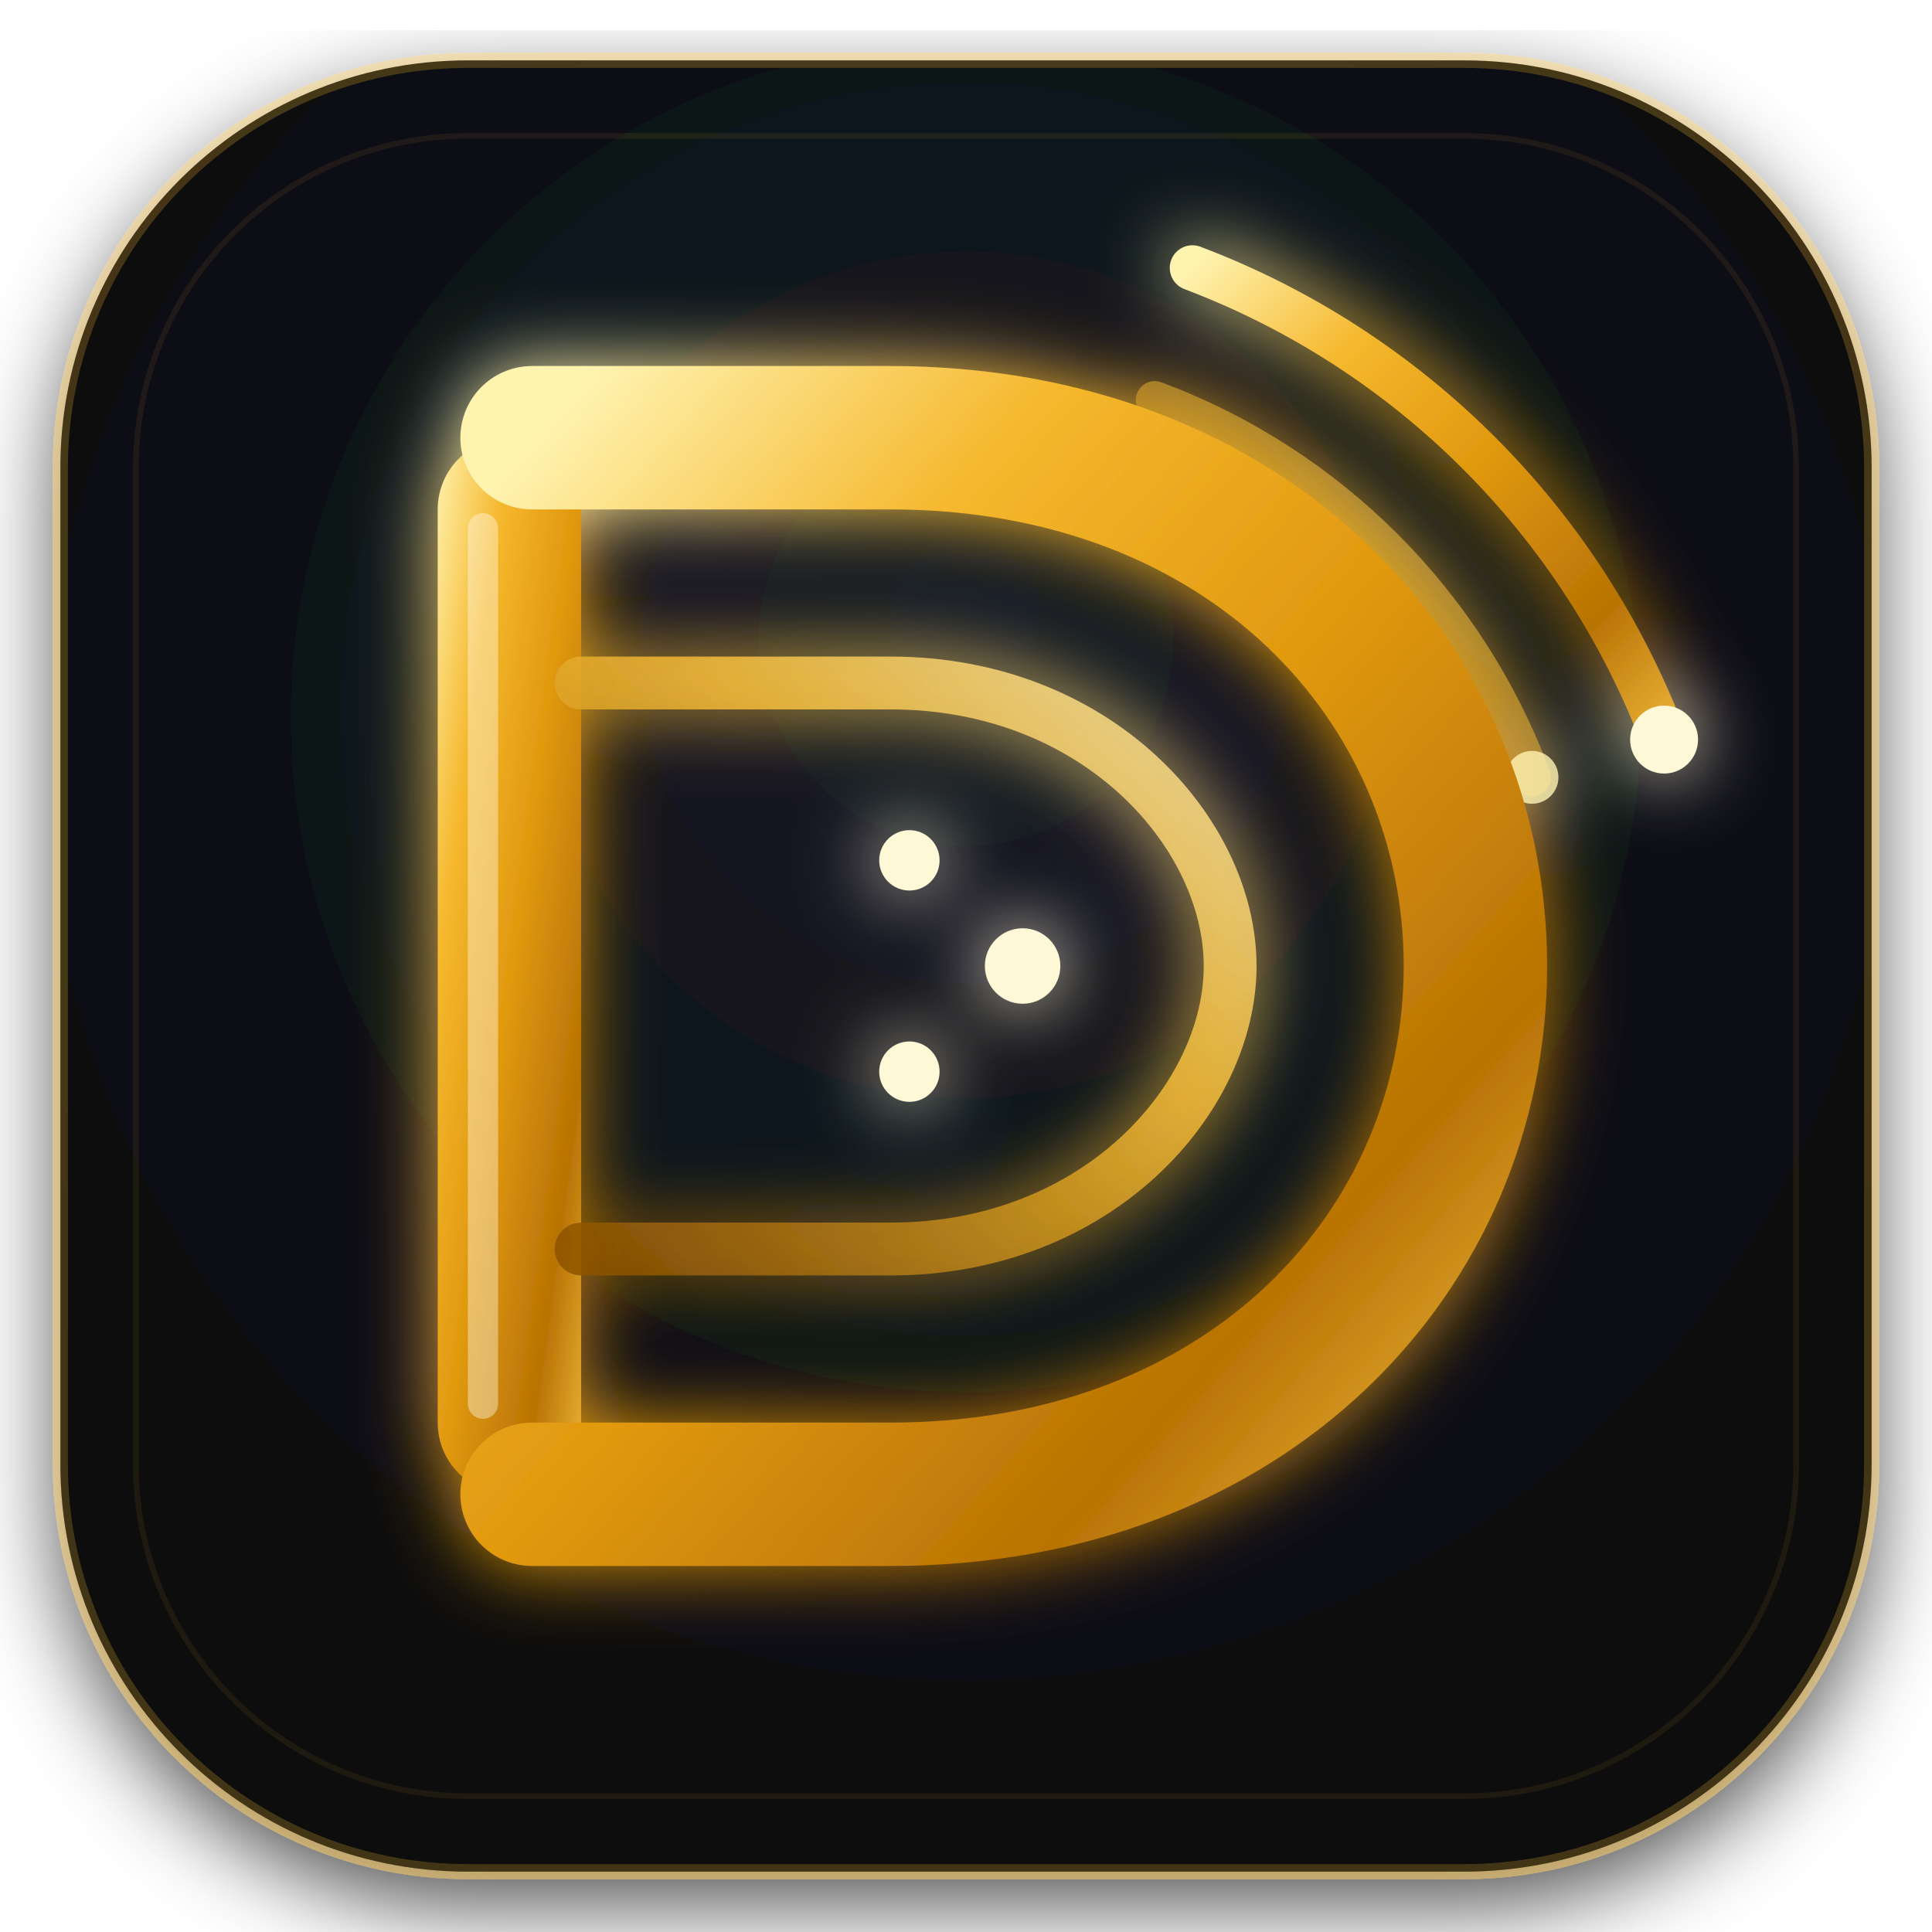
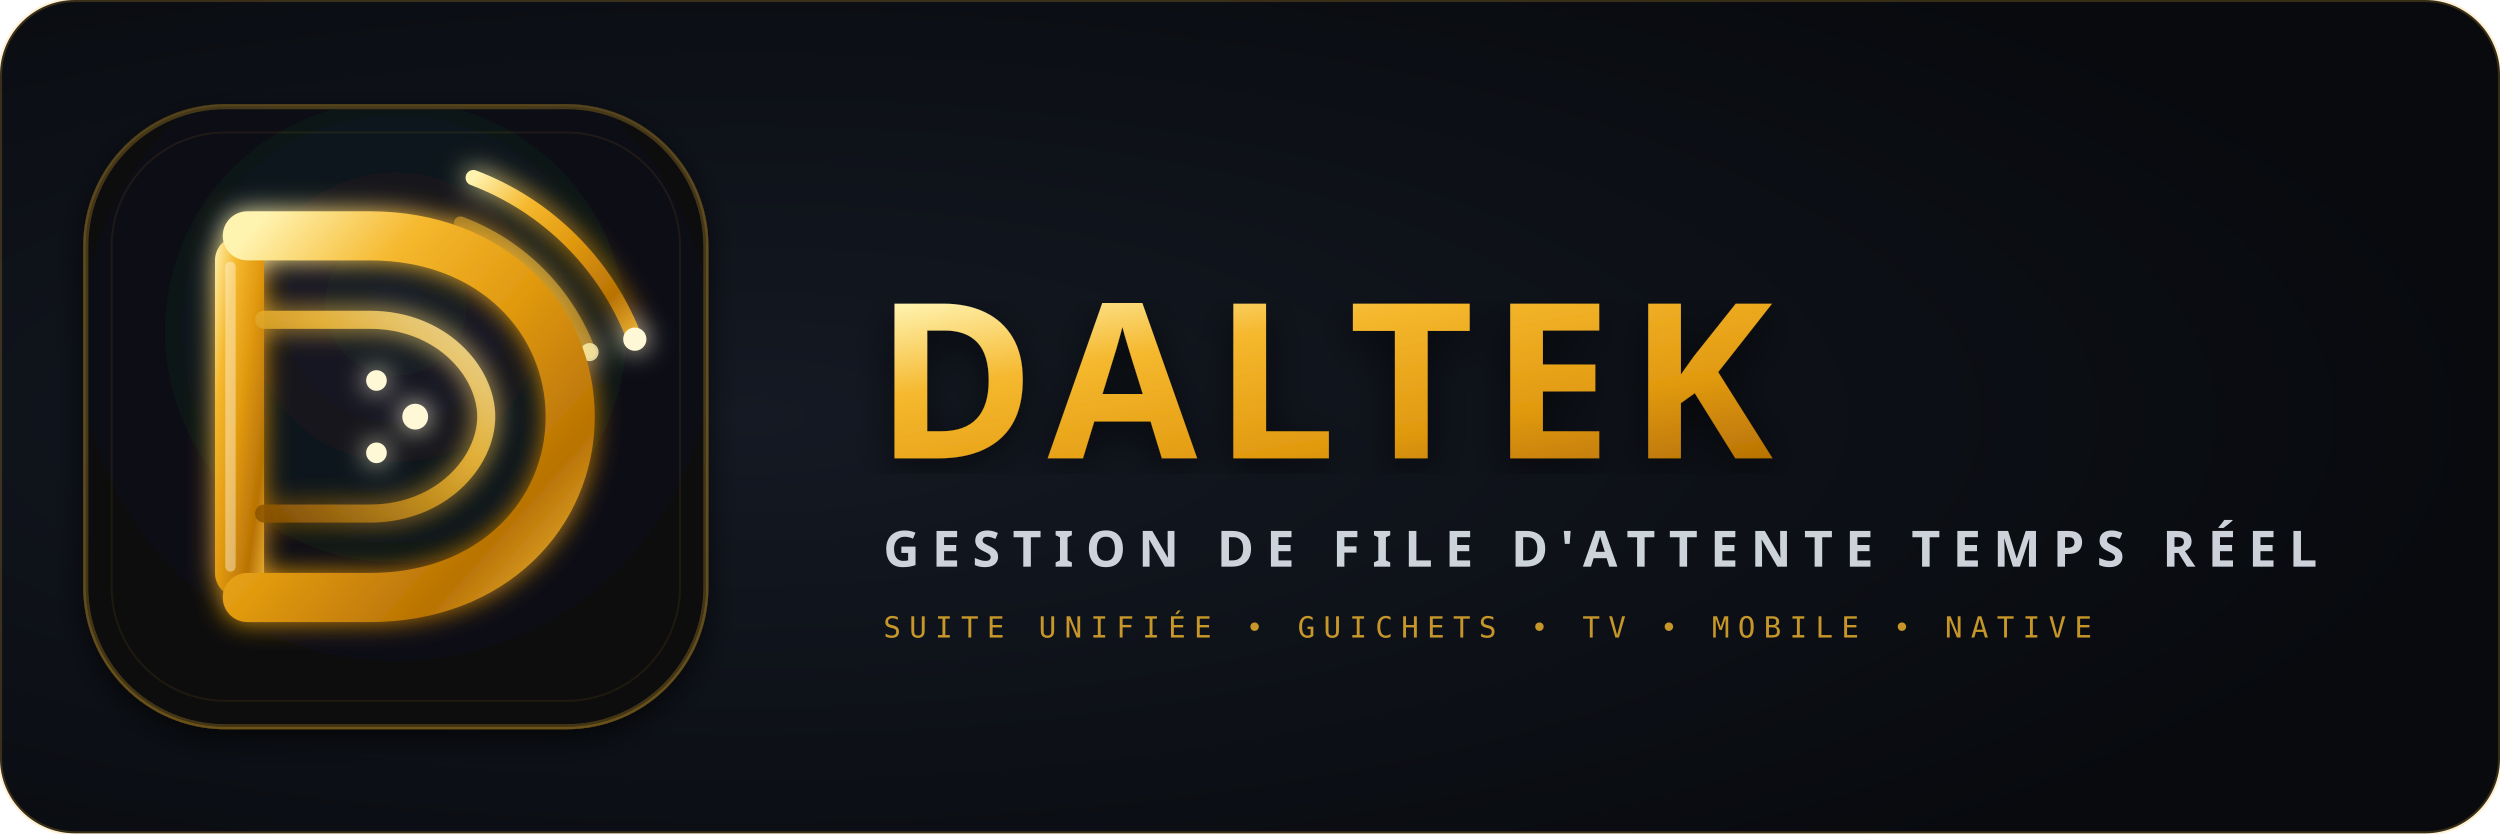
- <svg xmlns="http://www.w3.org/2000/svg" viewBox="0 0 512 512" width="512" height="512">
+ <svg xmlns="http://www.w3.org/2000/svg" viewBox="0 0 1200 400" width="1200" height="400">
  <defs>
-     <radialGradient id="bgGrad" cx="50%" cy="40%" r="60%" fx="50%" fy="30%">
-       <stop offset="0%" stop-color="#181D26" />
-       <stop offset="60%" stop-color="#0E1219" />
-       <stop offset="100%" stop-color="#07090D" />
+     <radialGradient id="bgGradFull" cx="30%" cy="50%" r="70%">
+       <stop offset="0%" stop-color="#141923" />
+       <stop offset="100%" stop-color="#080A0E" />
    </radialGradient>
-     <linearGradient id="goldPrim" x1="0%" y1="0%" x2="100%" y2="100%">
+     <linearGradient id="goldPrimFull" x1="0%" y1="0%" x2="100%" y2="100%">
      <stop offset="0%" stop-color="#FFF3B0" />
-       <stop offset="25%" stop-color="#F5B82E" />
-       <stop offset="50%" stop-color="#E29A10" />
-       <stop offset="80%" stop-color="#B87304" />
-       <stop offset="100%" stop-color="#EBB338" />
+       <stop offset="30%" stop-color="#F5B82E" />
+       <stop offset="70%" stop-color="#E29A10" />
+       <stop offset="100%" stop-color="#B87304" />
    </linearGradient>
-     <linearGradient id="goldAccent" x1="100%" y1="0%" x2="0%" y2="100%">
+     <linearGradient id="goldAccentFull" x1="100%" y1="0%" x2="0%" y2="100%">
      <stop offset="0%" stop-color="#FFEAA7" />
-       <stop offset="40%" stop-color="#F3BA35" />
-       <stop offset="100%" stop-color="#8C5302" />
+       <stop offset="50%" stop-color="#F3BA35" />
+       <stop offset="100%" stop-color="#9C6208" />
    </linearGradient>
-     <linearGradient id="syncGlow" x1="0%" y1="100%" x2="100%" y2="0%">
-       <stop offset="0%" stop-color="#38BDF8" stop-opacity="0.9" />
-       <stop offset="100%" stop-color="#F5B82E" stop-opacity="0.9" />
-     </linearGradient>
-     <filter id="goldGlow" x="-20%" y="-20%" width="140%" height="140%">
-       <feGaussianBlur stdDeviation="10" result="blur" />
-       <feComposite in="SourceGraphic" in2="blur" operator="over" />
-     </filter>
-     <filter id="softShadow" x="-10%" y="-10%" width="120%" height="120%">
-       <feDropShadow dx="0" dy="8" stdDeviation="12" flood-color="#000000" flood-opacity="0.7" />
+     <filter id="softGlow" x="-10%" y="-10%" width="120%" height="120%">
+       <feDropShadow dx="0" dy="6" stdDeviation="10" flood-color="#000000" flood-opacity="0.6" />
    </filter>
  </defs>
-   <rect x="16" y="16" width="480" height="480" rx="108" fill="url(#bgGrad)" stroke="#F5B82E" stroke-opacity="0.25" stroke-width="4" filter="url(#softShadow)" />
-   <rect x="36" y="36" width="440" height="440" rx="88" fill="none" stroke="#F5B82E" stroke-opacity="0.08" stroke-width="1.5" />
-   <g transform="translate(256, 256)" filter="url(#goldGlow)">
-     <path d="M 40 -120 A 130 130 0 0 1 120 -40" fill="none" stroke="url(#goldAccent)" stroke-width="8" stroke-linecap="round" opacity="0.35" />
-     <circle cx="120" cy="-40" r="5" fill="#FFEAA7" opacity="0.6" />
-     <path d="M 50 -150 A 170 170 0 0 1 150 -50" fill="none" stroke="url(#goldAccent)" stroke-width="10" stroke-linecap="round" opacity="0.55" />
-     <circle cx="150" cy="-50" r="7" fill="#FFF3B0" opacity="0.8" />
-     <path d="M 60 -185 A 215 215 0 0 1 185 -60" fill="none" stroke="url(#goldPrim)" stroke-width="12" stroke-linecap="round" />
-     <circle cx="185" cy="-60" r="9" fill="#FFF8D6" />
-     <rect x="-140" y="-140" width="38" height="280" rx="19" fill="url(#goldPrim)" />
-     <rect x="-132" y="-120" width="8" height="240" rx="4" fill="#FFFDF0" opacity="0.4" />
-     <path d="M -115 -140 L -20 -140 C 75 -140, 135 -75, 135 0 C 135 75, 75 140, -20 140 L -115 140" fill="none" stroke="url(#goldPrim)" stroke-width="38" stroke-linecap="round" stroke-linejoin="round" />
-     <path d="M -102 -75 L -20 -75 C 35 -75, 70 -35, 70 0 C 70 35, 35 75, -20 75 L -102 75" fill="none" stroke="url(#goldAccent)" stroke-width="14" stroke-linecap="round" opacity="0.85" />
-     <circle cx="-15" cy="-28" r="8" fill="#FFF8D6" />
-     <circle cx="15" cy="0" r="10" fill="#FFF8D6" />
-     <circle cx="-15" cy="28" r="8" fill="#FFF8D6" />
+   <rect width="1200" height="400" rx="36" fill="url(#bgGradFull)" stroke="#F5B82E" stroke-opacity="0.2" stroke-width="2" />
+   <g transform="translate(190, 200) scale(0.62)">
+     <g transform="translate(-256, -256)">
+       <defs>
+         <radialGradient id="bgGrad" cx="50%" cy="40%" r="60%" fx="50%" fy="30%">
+           <stop offset="0%" stop-color="#181D26" />
+           <stop offset="60%" stop-color="#0E1219" />
+           <stop offset="100%" stop-color="#07090D" />
+         </radialGradient>
+         <linearGradient id="goldPrim" x1="0%" y1="0%" x2="100%" y2="100%">
+           <stop offset="0%" stop-color="#FFF3B0" />
+           <stop offset="25%" stop-color="#F5B82E" />
+           <stop offset="50%" stop-color="#E29A10" />
+           <stop offset="80%" stop-color="#B87304" />
+           <stop offset="100%" stop-color="#EBB338" />
+         </linearGradient>
+         <linearGradient id="goldAccent" x1="100%" y1="0%" x2="0%" y2="100%">
+           <stop offset="0%" stop-color="#FFEAA7" />
+           <stop offset="40%" stop-color="#F3BA35" />
+           <stop offset="100%" stop-color="#8C5302" />
+         </linearGradient>
+         <linearGradient id="syncGlow" x1="0%" y1="100%" x2="100%" y2="0%">
+           <stop offset="0%" stop-color="#38BDF8" stop-opacity="0.9" />
+           <stop offset="100%" stop-color="#F5B82E" stop-opacity="0.9" />
+         </linearGradient>
+         <filter id="goldGlow" x="-20%" y="-20%" width="140%" height="140%">
+           <feGaussianBlur stdDeviation="10" result="blur" />
+           <feComposite in="SourceGraphic" in2="blur" operator="over" />
+         </filter>
+         <filter id="softShadow" x="-10%" y="-10%" width="120%" height="120%">
+           <feDropShadow dx="0" dy="8" stdDeviation="12" flood-color="#000000" flood-opacity="0.7" />
+         </filter>
+       </defs>
+       <rect x="16" y="16" width="480" height="480" rx="108" fill="url(#bgGrad)" stroke="#F5B82E" stroke-opacity="0.25" stroke-width="4" filter="url(#softShadow)" />
+       <rect x="36" y="36" width="440" height="440" rx="88" fill="none" stroke="#F5B82E" stroke-opacity="0.08" stroke-width="1.5" />
+       <g transform="translate(256, 256)" filter="url(#goldGlow)">
+         <path d="M 40 -120 A 130 130 0 0 1 120 -40" fill="none" stroke="url(#goldAccent)" stroke-width="8" stroke-linecap="round" opacity="0.35" />
+         <circle cx="120" cy="-40" r="5" fill="#FFEAA7" opacity="0.6" />
+         <path d="M 50 -150 A 170 170 0 0 1 150 -50" fill="none" stroke="url(#goldAccent)" stroke-width="10" stroke-linecap="round" opacity="0.55" />
+         <circle cx="150" cy="-50" r="7" fill="#FFF3B0" opacity="0.8" />
+         <path d="M 60 -185 A 215 215 0 0 1 185 -60" fill="none" stroke="url(#goldPrim)" stroke-width="12" stroke-linecap="round" />
+         <circle cx="185" cy="-60" r="9" fill="#FFF8D6" />
+         <rect x="-140" y="-140" width="38" height="280" rx="19" fill="url(#goldPrim)" />
+         <rect x="-132" y="-120" width="8" height="240" rx="4" fill="#FFFDF0" opacity="0.4" />
+         <path d="M -115 -140 L -20 -140 C 75 -140, 135 -75, 135 0 C 135 75, 75 140, -20 140 L -115 140" fill="none" stroke="url(#goldPrim)" stroke-width="38" stroke-linecap="round" stroke-linejoin="round" />
+         <path d="M -102 -75 L -20 -75 C 35 -75, 70 -35, 70 0 C 70 35, 35 75, -20 75 L -102 75" fill="none" stroke="url(#goldAccent)" stroke-width="14" stroke-linecap="round" opacity="0.85" />
+         <circle cx="-15" cy="-28" r="8" fill="#FFF8D6" />
+         <circle cx="15" cy="0" r="10" fill="#FFF8D6" />
+         <circle cx="-15" cy="28" r="8" fill="#FFF8D6" />
+       </g>
+     </g>
+   </g>
+   <g transform="translate(420, 220)">
+     <text x="0" y="0" font-family="'Syne', 'Outfit', sans-serif" font-size="104" font-weight="800" fill="url(#goldPrimFull)" letter-spacing="8" filter="url(#softGlow)">
+       DALTEK
+     </text>
+     <text x="4" y="52" font-family="'Outfit', sans-serif" font-size="24" font-weight="600" fill="#E2E8F0" letter-spacing="6" opacity="0.9">
+       GESTION DE FILE D'ATTENTE TEMPS RÉEL
+     </text>
+     <text x="4" y="86" font-family="'JetBrains Mono', monospace" font-size="14" font-weight="500" fill="#F5B82E" letter-spacing="4" opacity="0.8">
+       SUITE UNIFIÉE • GUICHETS • TV • MOBILE • NATIVE
+     </text>
  </g>
</svg>
